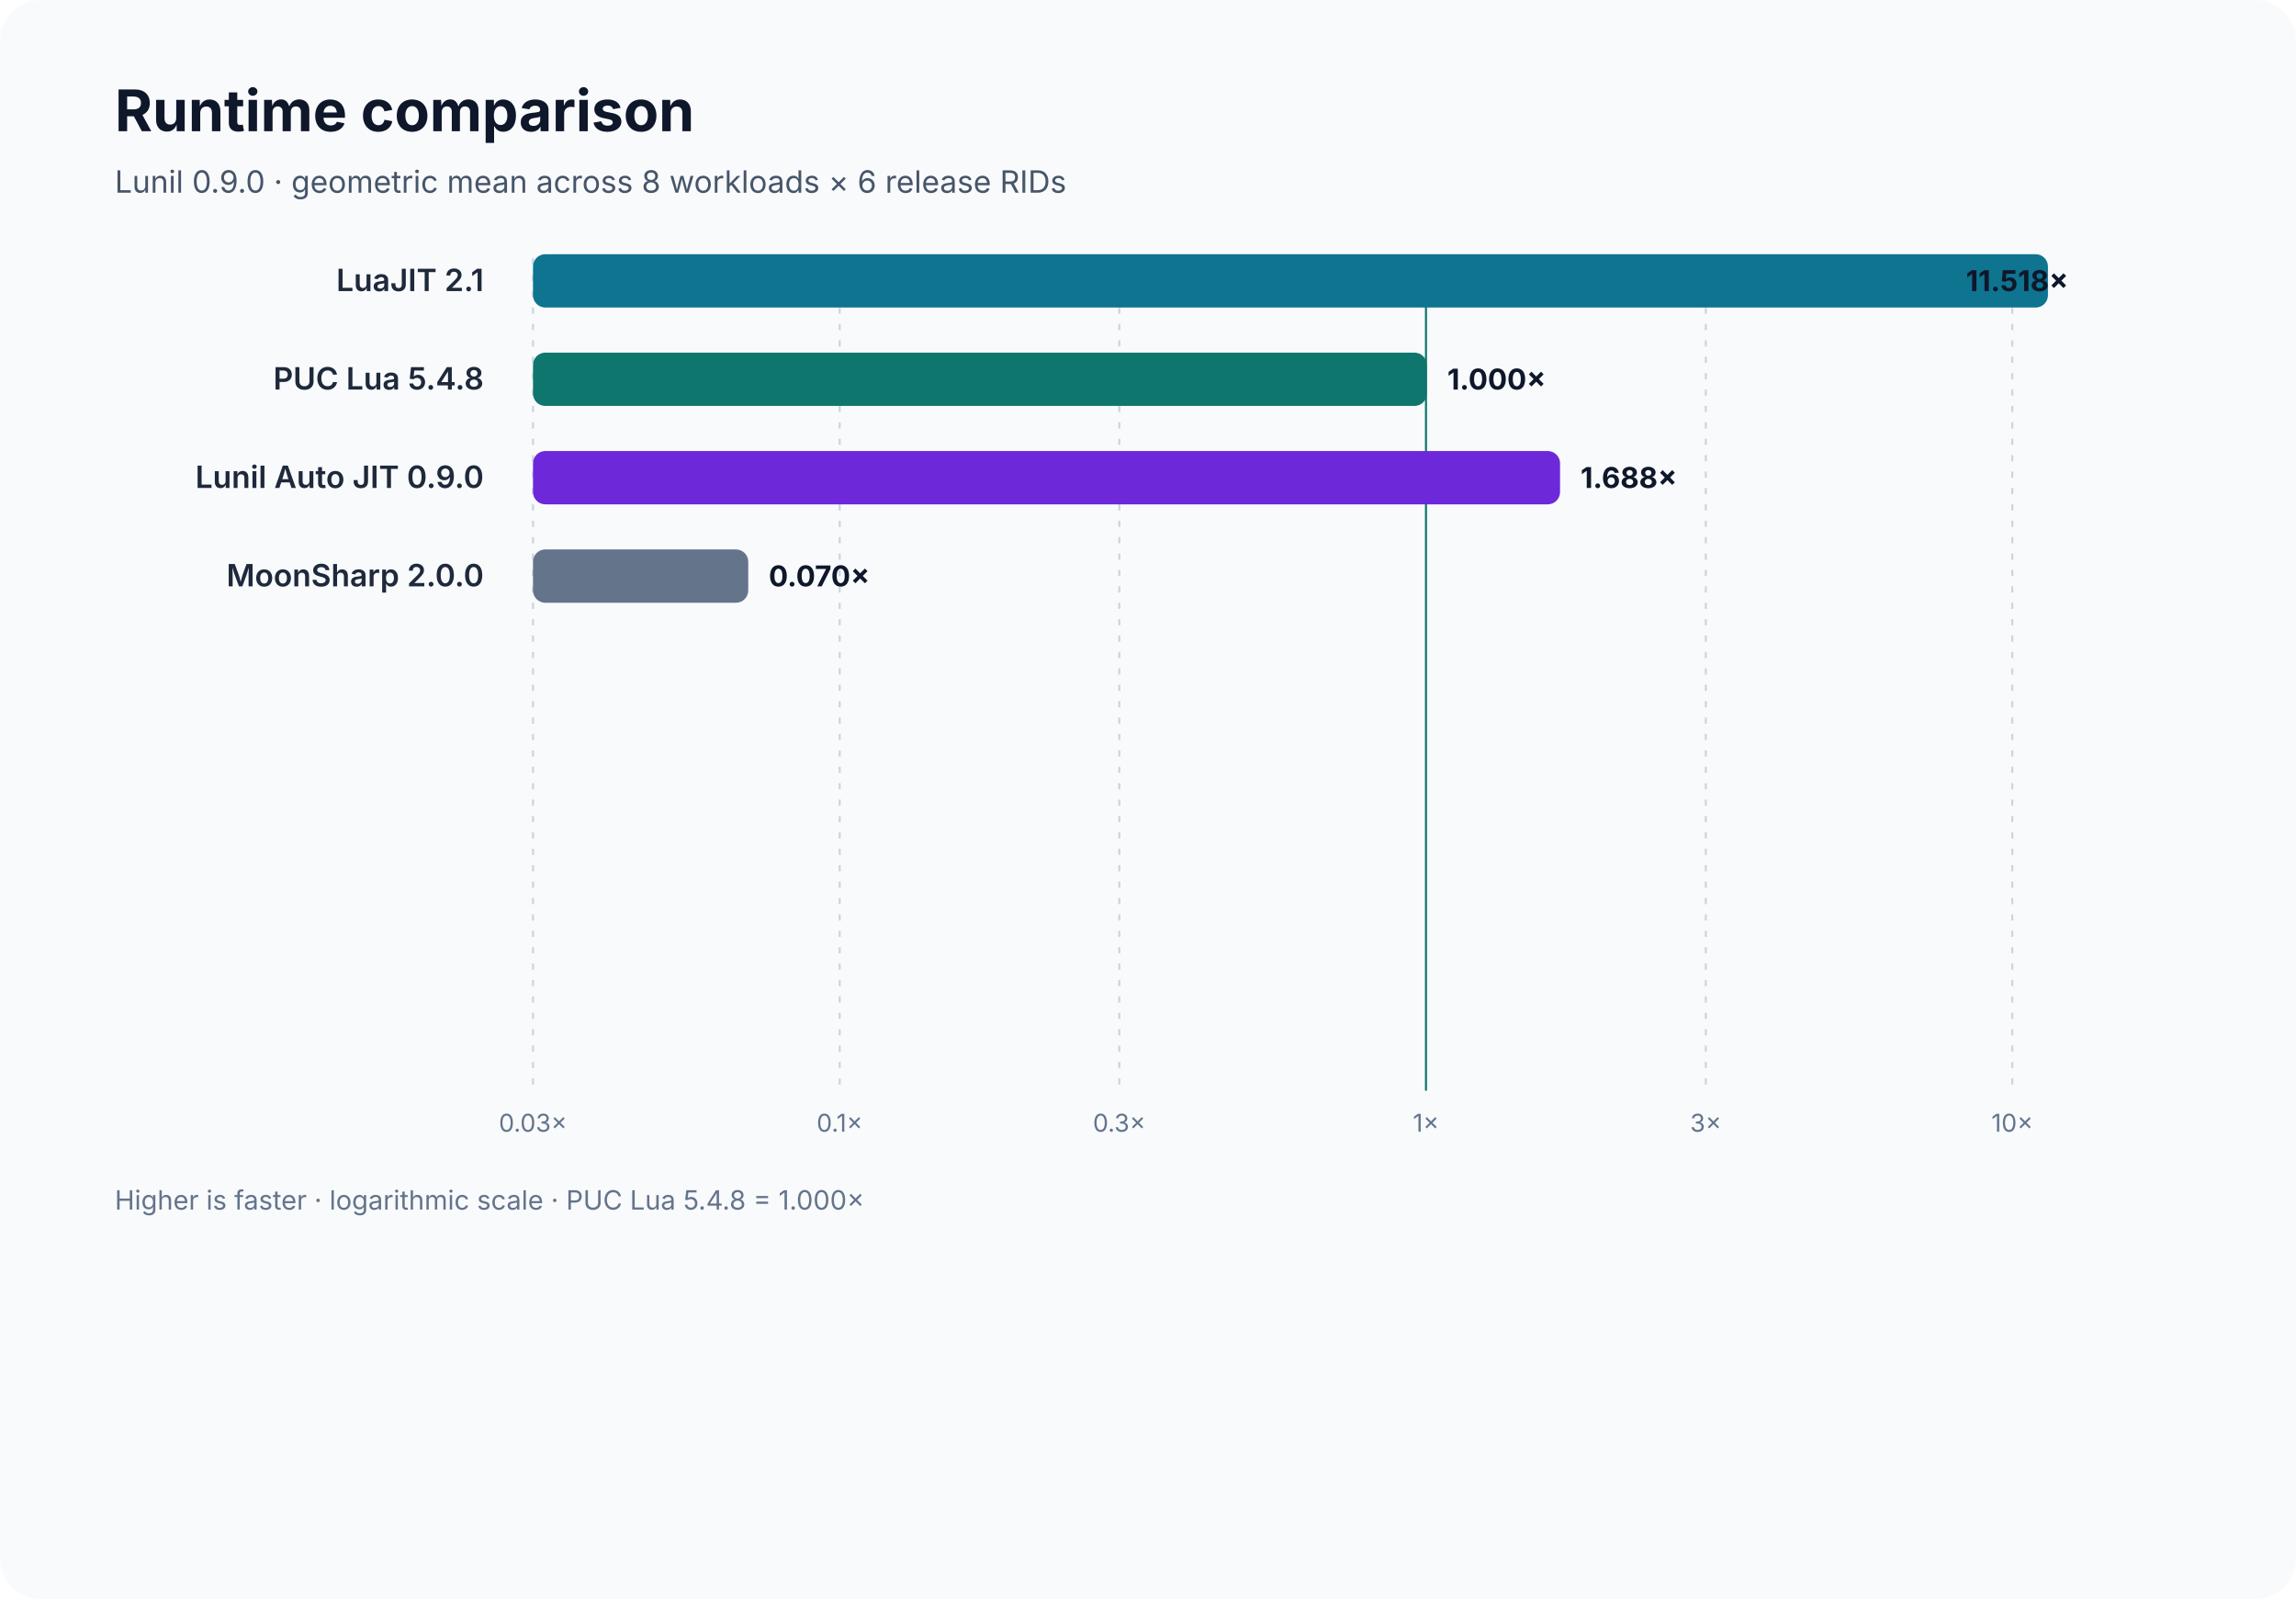
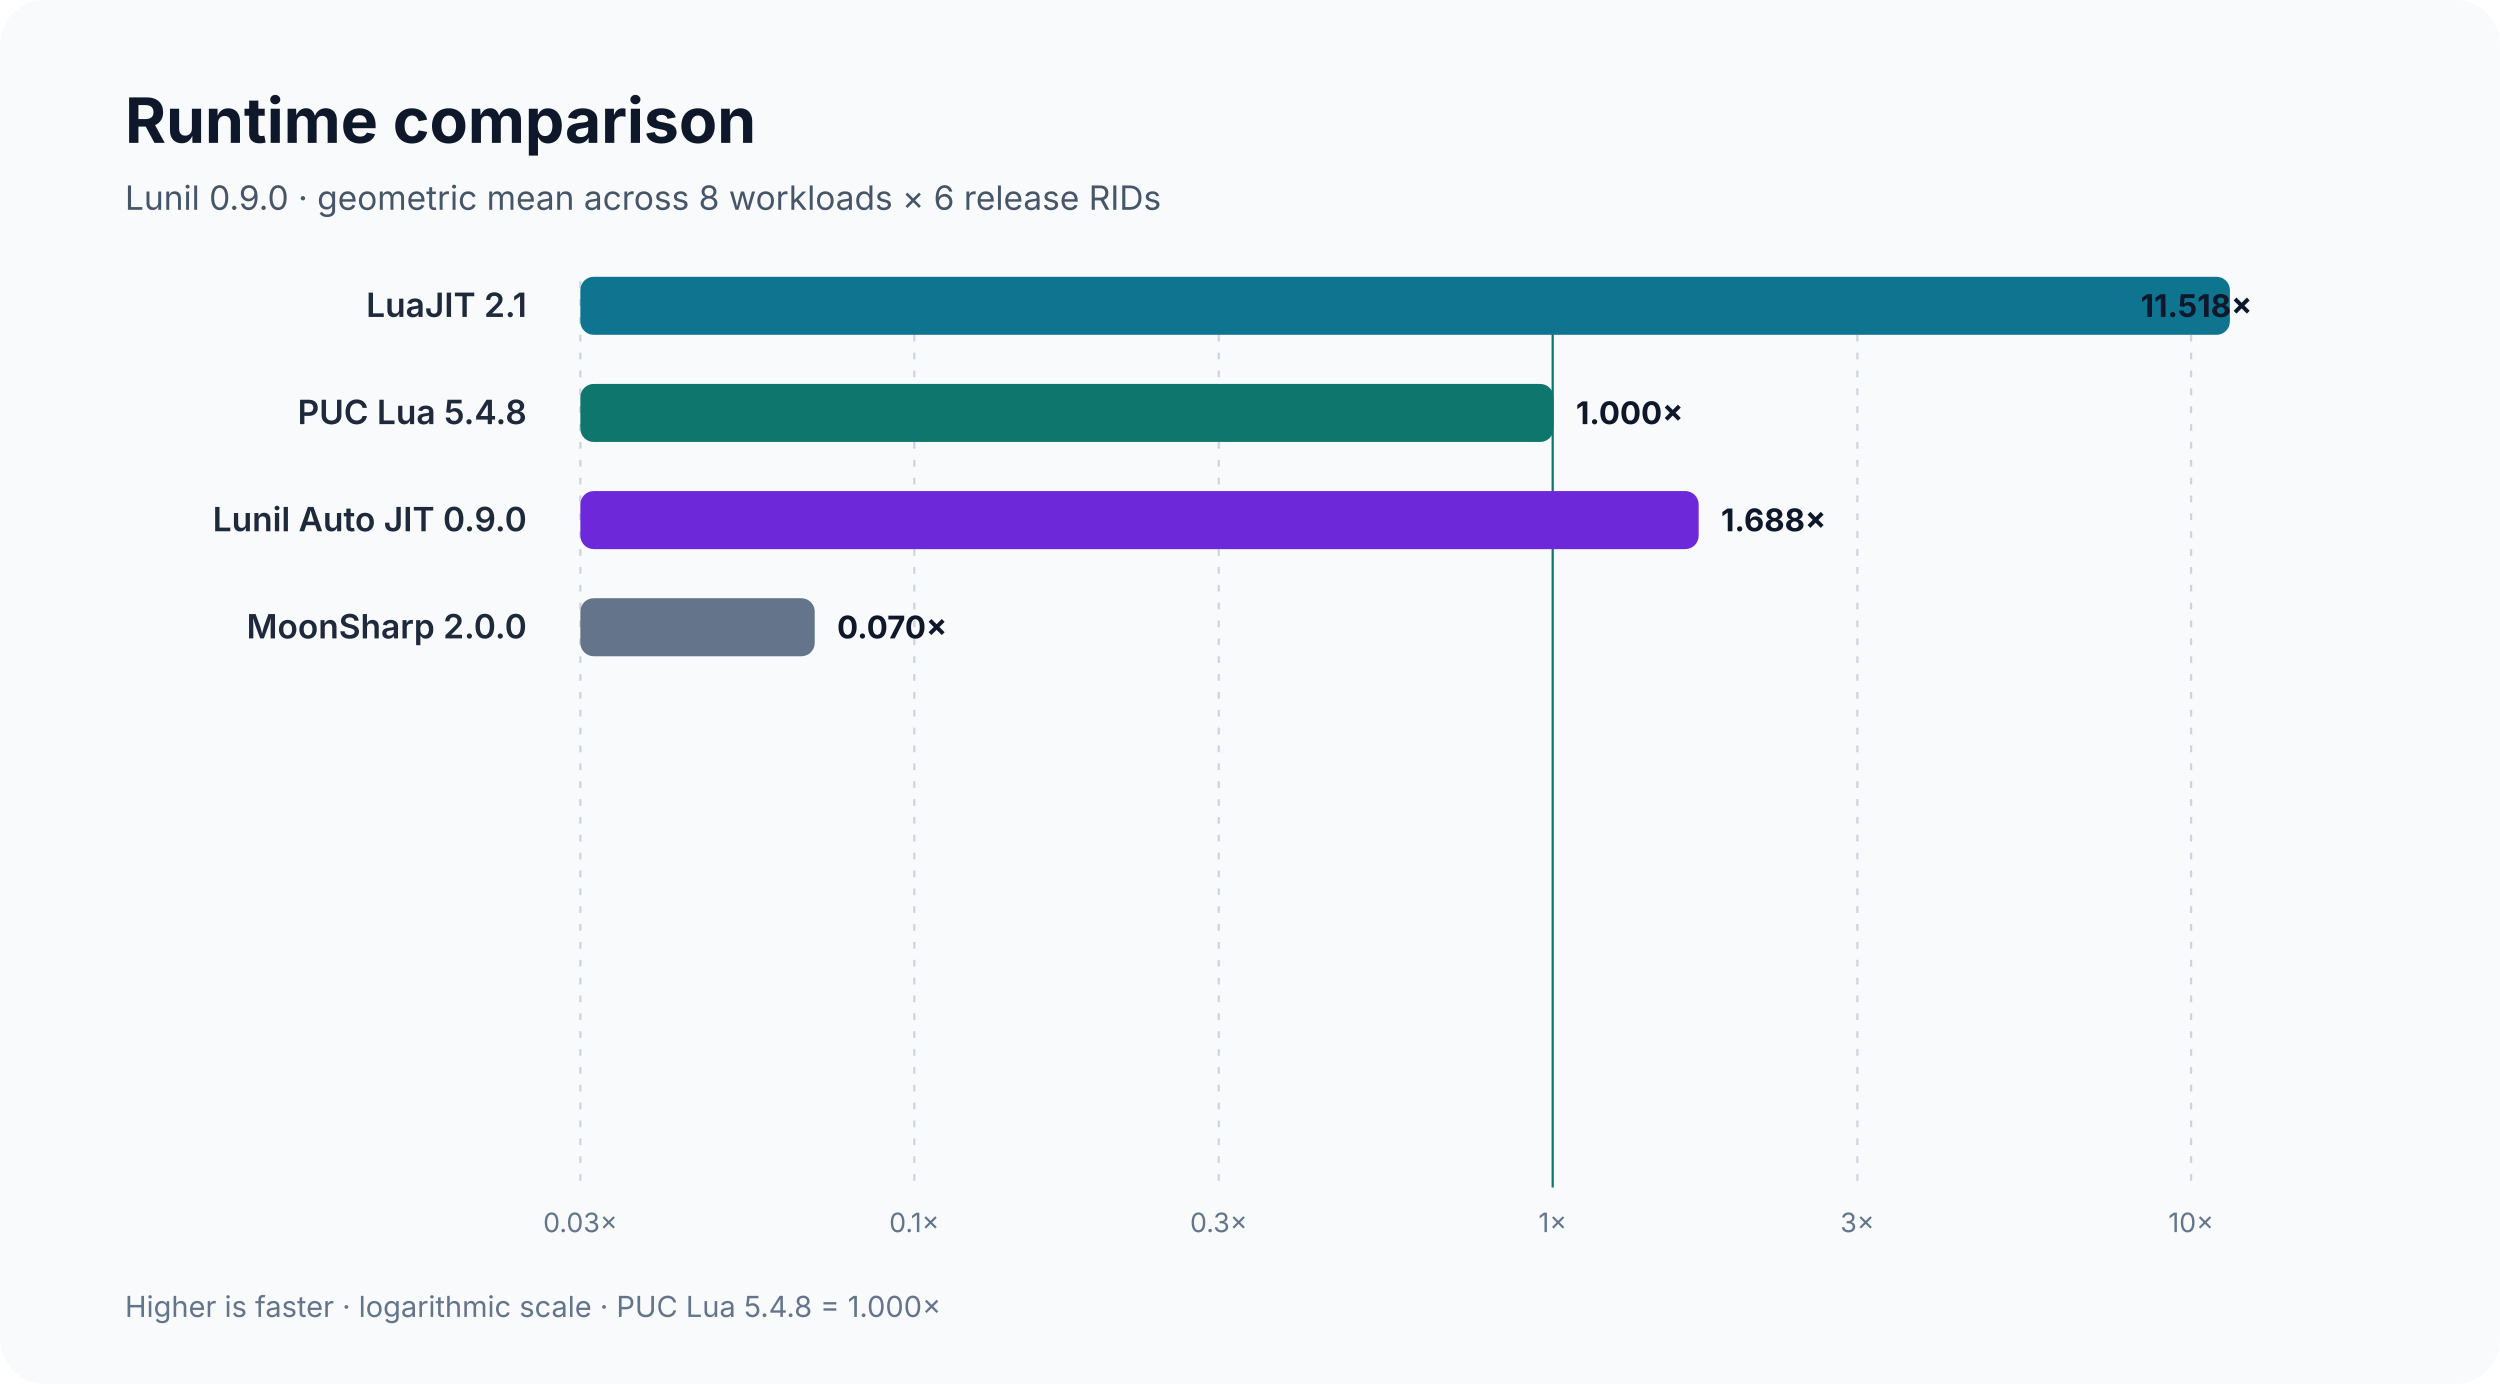
- <svg xmlns="http://www.w3.org/2000/svg" width="1120" height="780" viewBox="0 0 1120 780" role="img" aria-labelledby="title desc">
-   <rect width="1120" height="780" rx="20" fill="#f8fafc" />
+ <svg xmlns="http://www.w3.org/2000/svg" width="1120" height="620" viewBox="0 0 1120 620" role="img" aria-labelledby="title desc">
+   <rect width="1120" height="620" rx="20" fill="#f8fafc" />
  <text x="56" y="64" font-family="Inter,Segoe UI,sans-serif" font-size="28" font-weight="700" fill="#0f172a">Runtime comparison</text>
  <text x="56" y="94" font-family="Inter,Segoe UI,sans-serif" font-size="15" fill="#475569">Lunil 0.9.0 · geometric mean across 8 workloads × 6 release RIDs</text>
  <line x1="260.0" y1="126" x2="260.0" y2="532" stroke="#cbd5e1" stroke-width="1" stroke-dasharray="3 5" />
  <text x="260.0" y="552" text-anchor="middle" font-family="Inter,Segoe UI,sans-serif" font-size="12" fill="#64748b">0.03×</text>
  <line x1="409.6" y1="126" x2="409.6" y2="532" stroke="#cbd5e1" stroke-width="1" stroke-dasharray="3 5" />
  <text x="409.6" y="552" text-anchor="middle" font-family="Inter,Segoe UI,sans-serif" font-size="12" fill="#64748b">0.1×</text>
  <line x1="546.0" y1="126" x2="546.0" y2="532" stroke="#cbd5e1" stroke-width="1" stroke-dasharray="3 5" />
  <text x="546.0" y="552" text-anchor="middle" font-family="Inter,Segoe UI,sans-serif" font-size="12" fill="#64748b">0.3×</text>
  <line x1="695.6" y1="126" x2="695.6" y2="532" stroke="#0f766e" stroke-width="1" />
  <text x="695.6" y="552" text-anchor="middle" font-family="Inter,Segoe UI,sans-serif" font-size="12" fill="#64748b">1×</text>
  <line x1="832.1" y1="126" x2="832.1" y2="532" stroke="#cbd5e1" stroke-width="1" stroke-dasharray="3 5" />
  <text x="832.1" y="552" text-anchor="middle" font-family="Inter,Segoe UI,sans-serif" font-size="12" fill="#64748b">3×</text>
  <line x1="981.6" y1="126" x2="981.6" y2="532" stroke="#cbd5e1" stroke-width="1" stroke-dasharray="3 5" />
  <text x="981.6" y="552" text-anchor="middle" font-family="Inter,Segoe UI,sans-serif" font-size="12" fill="#64748b">10×</text>
  <text x="236" y="142" text-anchor="end" font-family="Inter,Segoe UI,sans-serif" font-size="15" font-weight="600" fill="#1e293b">LuaJIT 2.1</text>
  <rect x="260" y="124" width="739.0" height="26" rx="6" fill="#0e7490" />
  <text x="1009.0" y="142" text-anchor="end" font-family="Inter,Segoe UI,sans-serif" font-size="14" font-weight="700" fill="#0f172a">11.518×</text>
  <text x="236" y="190" text-anchor="end" font-family="Inter,Segoe UI,sans-serif" font-size="15" font-weight="600" fill="#1e293b">PUC Lua 5.4.8</text>
  <rect x="260" y="172" width="436.0" height="26" rx="6" fill="#0f766e" />
  <text x="706.0" y="190" text-anchor="start" font-family="Inter,Segoe UI,sans-serif" font-size="14" font-weight="700" fill="#0f172a">1.000×</text>
  <text x="236" y="238" text-anchor="end" font-family="Inter,Segoe UI,sans-serif" font-size="15" font-weight="600" fill="#1e293b">Lunil Auto JIT 0.9.0</text>
  <rect x="260" y="220" width="501.0" height="26" rx="6" fill="#6d28d9" />
  <text x="771.0" y="238" text-anchor="start" font-family="Inter,Segoe UI,sans-serif" font-size="14" font-weight="700" fill="#0f172a">1.688×</text>
  <text x="236" y="286" text-anchor="end" font-family="Inter,Segoe UI,sans-serif" font-size="15" font-weight="600" fill="#1e293b">MoonSharp 2.0.0</text>
  <rect x="260" y="268" width="105.0" height="26" rx="6" fill="#64748b" />
  <text x="375.0" y="286" text-anchor="start" font-family="Inter,Segoe UI,sans-serif" font-size="14" font-weight="700" fill="#0f172a">0.070×</text>
  <text x="56" y="590" font-family="Inter,Segoe UI,sans-serif" font-size="13" fill="#64748b">Higher is faster · logarithmic scale · PUC Lua 5.4.8 = 1.000×</text>
</svg>
